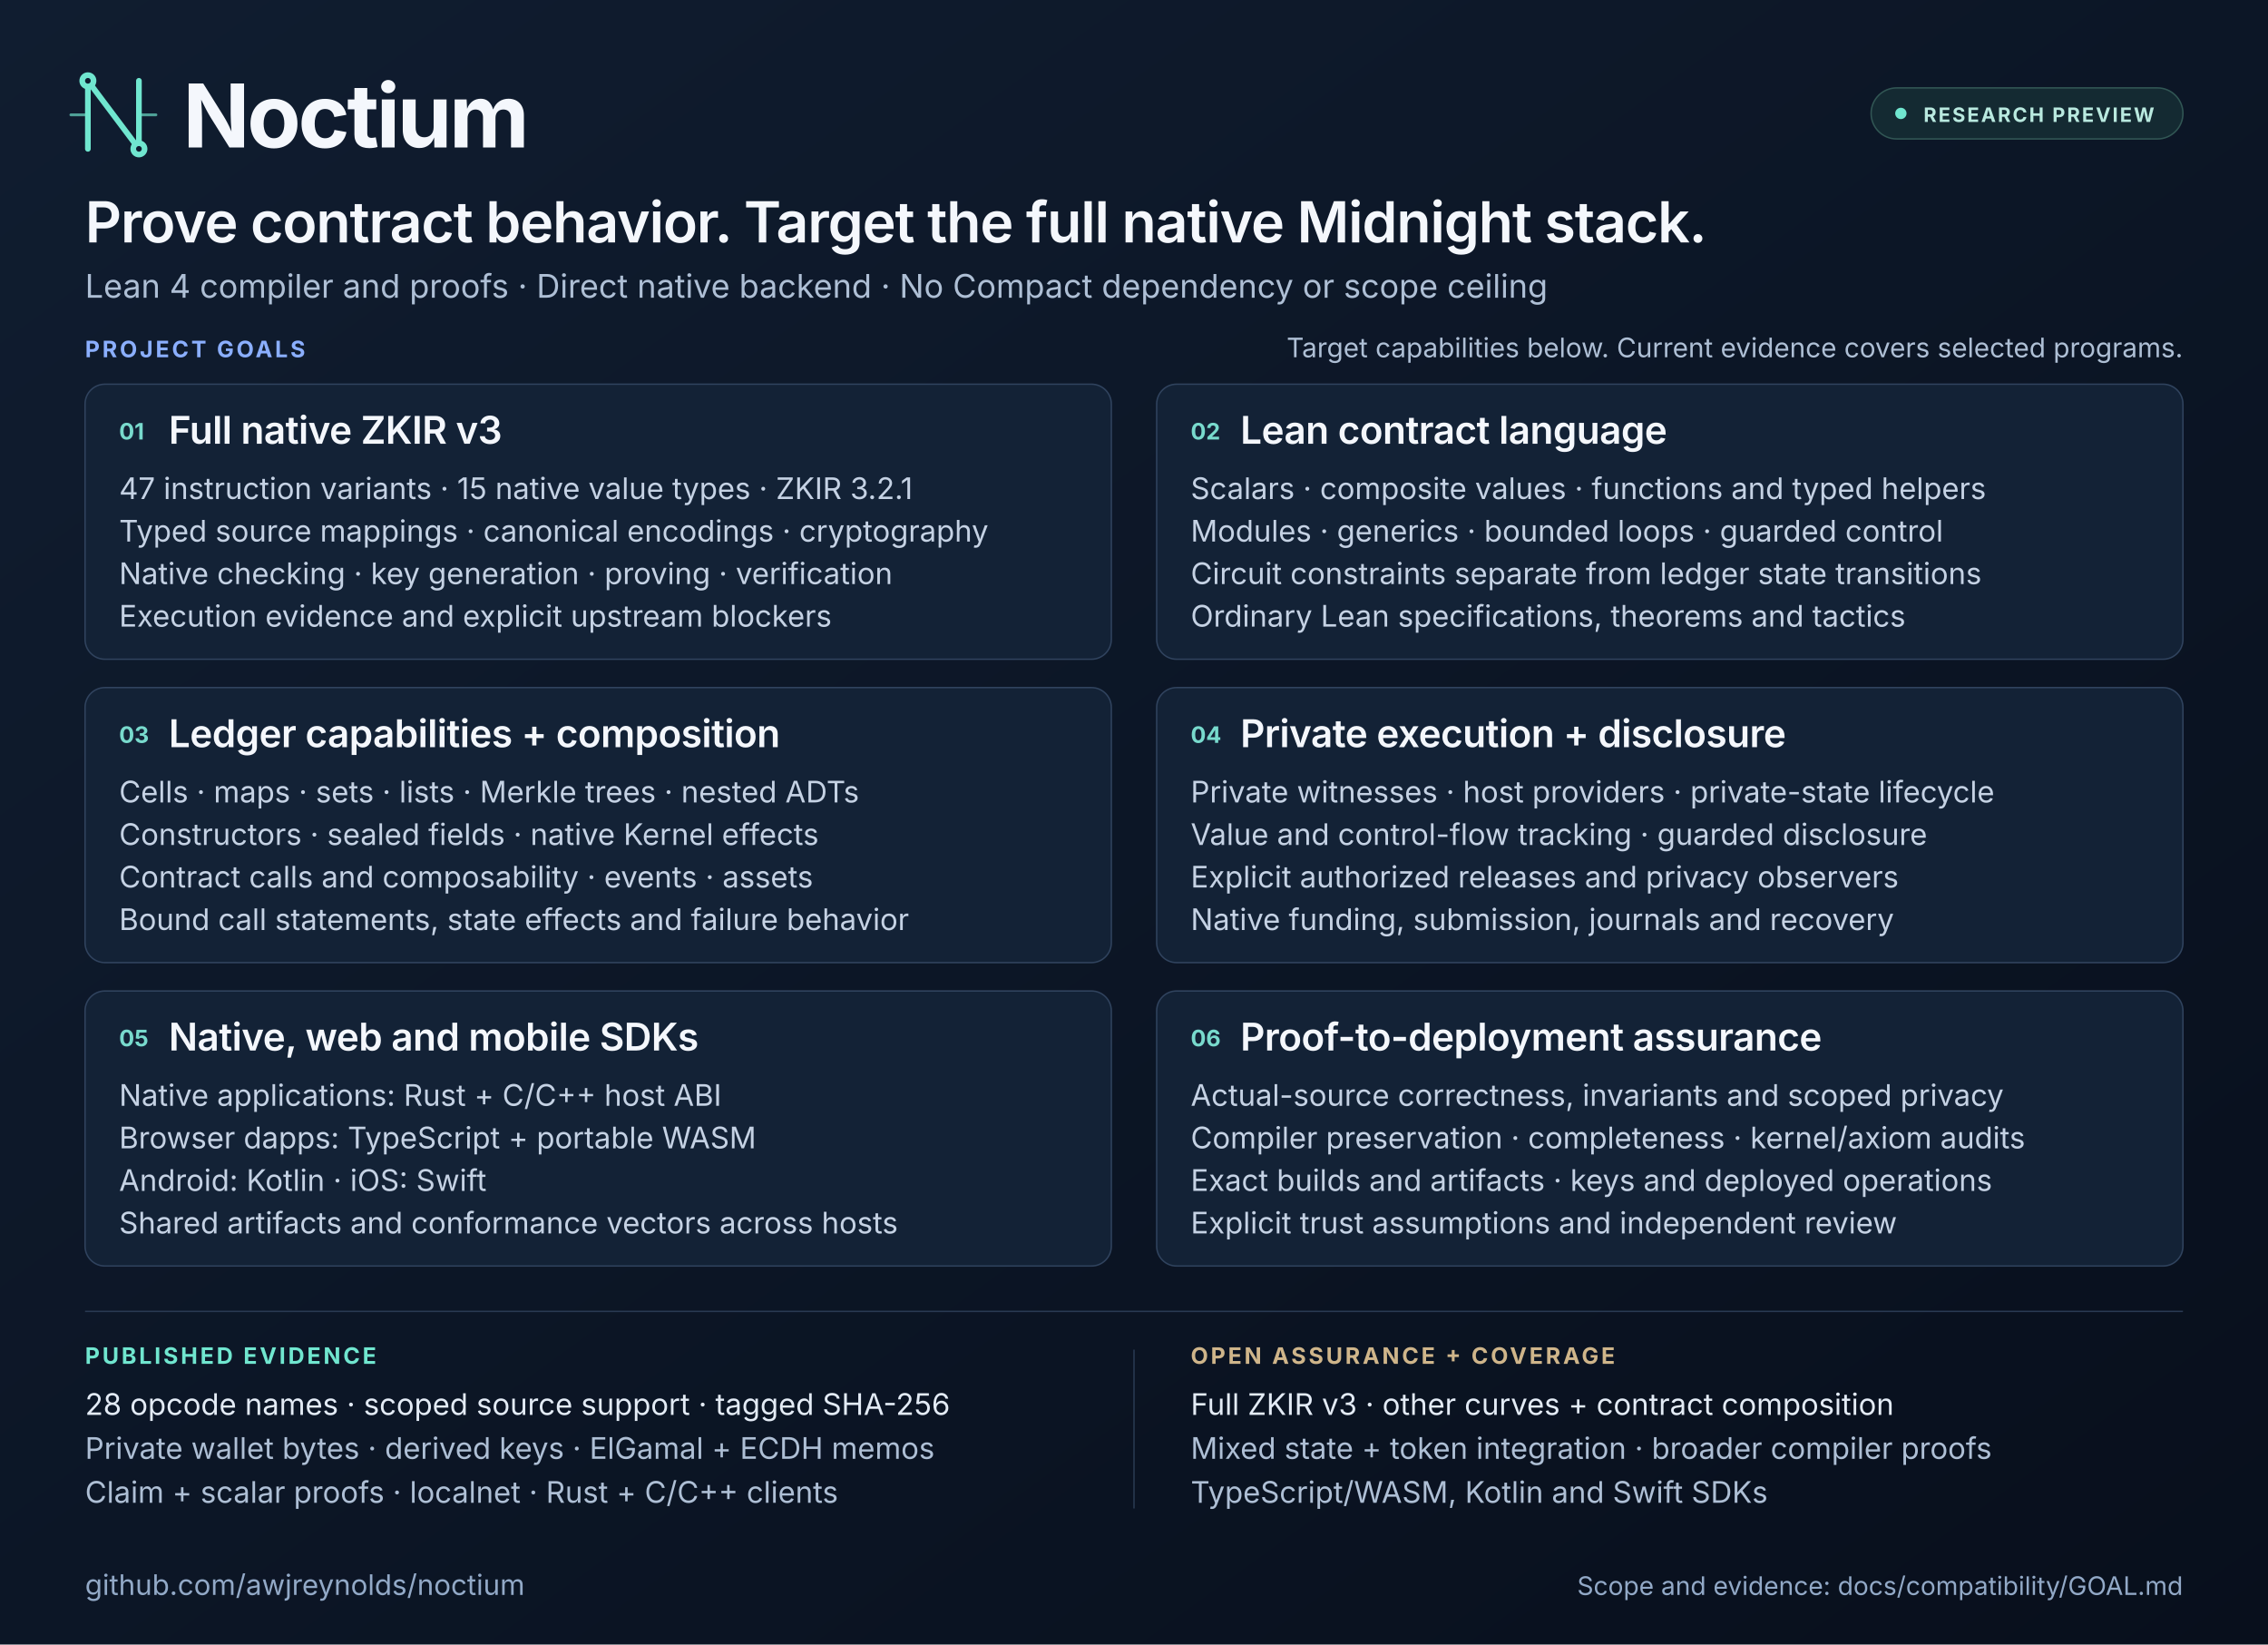
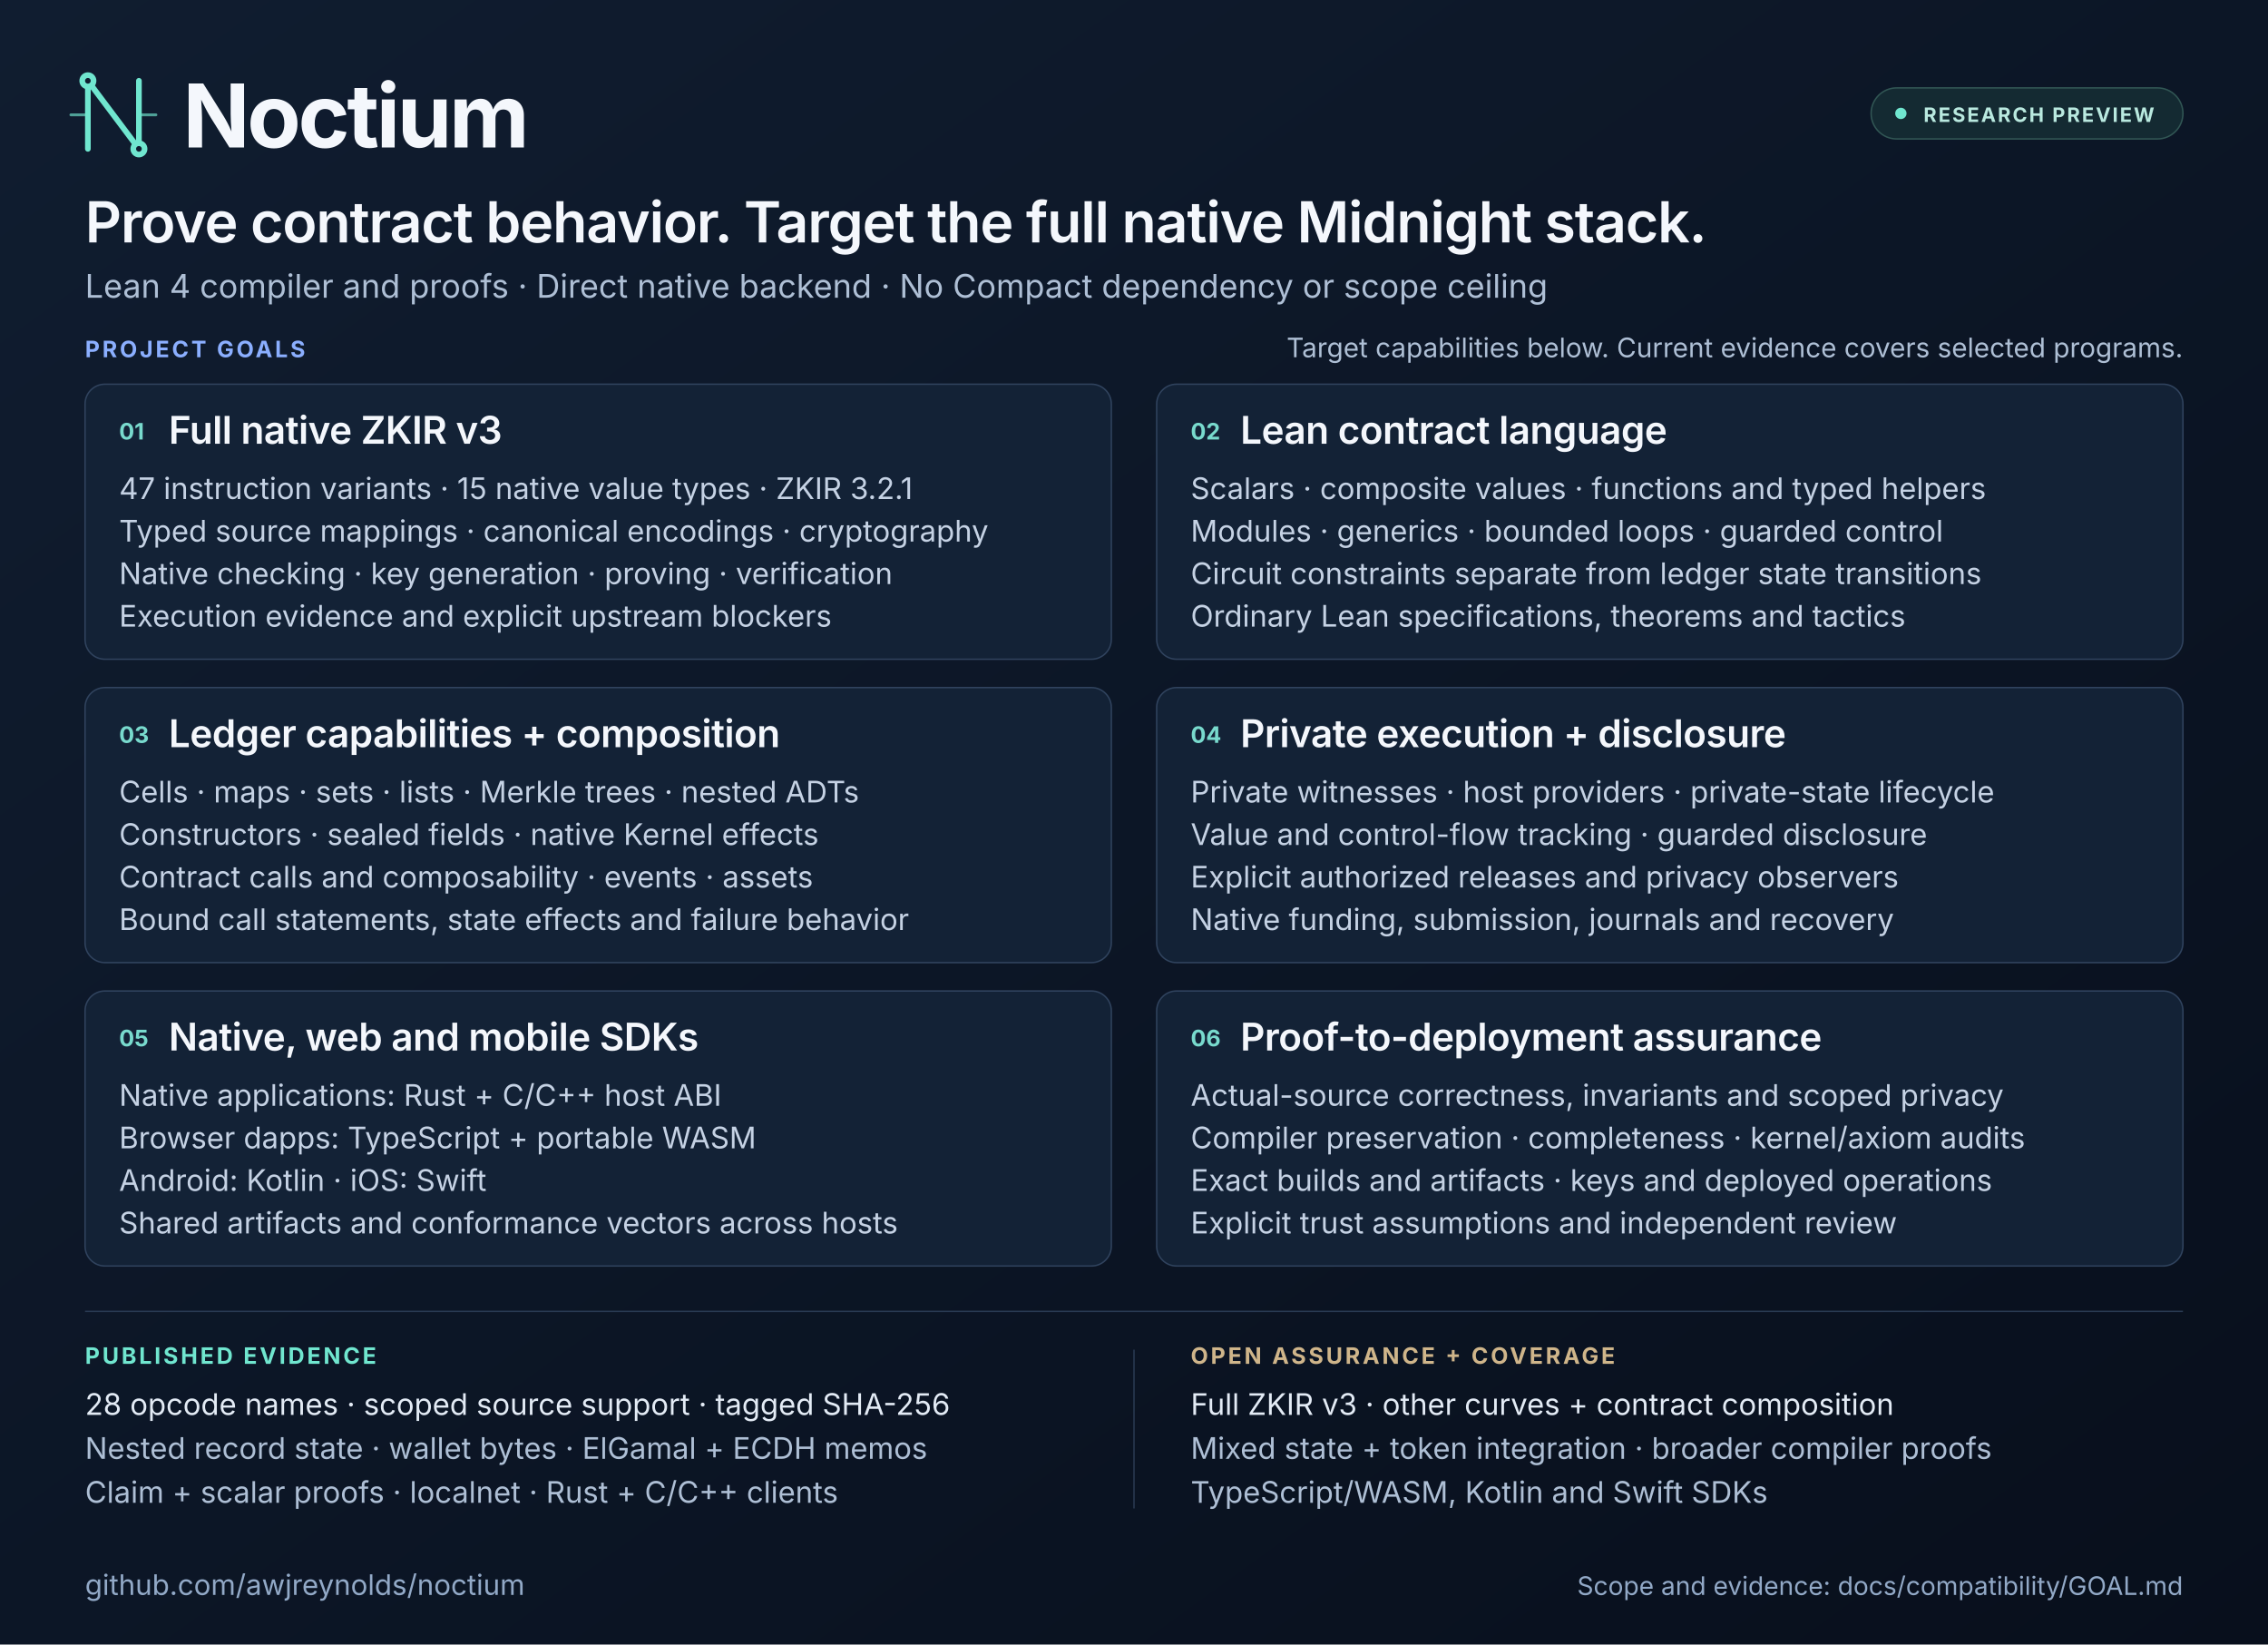
<svg xmlns="http://www.w3.org/2000/svg" width="1600" height="1160" viewBox="0 0 1600 1160" role="img" aria-labelledby="title description">
  <defs>
    <linearGradient id="background" x1="0" y1="0" x2="1" y2="1">
      <stop offset="0" stop-color="#101D30" />
      <stop offset="1" stop-color="#080F1C" />
    </linearGradient>
    <linearGradient id="accent" x1="0" y1="0" x2="1" y2="0">
      <stop offset="0" stop-color="#70E6CF" />
      <stop offset="1" stop-color="#8BAFFF" />
    </linearGradient>
  </defs>
  <rect width="1600" height="1160" fill="url(#background)" />
  <path d="M0 2H1600" stroke="url(#accent)" stroke-width="4" />
  <g stroke="#70E6CF" stroke-width="4" fill="none" stroke-linecap="round" stroke-linejoin="round">
    <path d="M62 105V57L98 105V57" />
    <path d="M50 81H62M98 81H110" stroke-width="2" opacity="0.65" />
    <circle cx="62" cy="57" r="4" fill="#101D30" />
    <circle cx="98" cy="105" r="4" fill="#101D30" />
  </g>
  <g font-family="Inter, Arial, Helvetica, sans-serif">
    <text x="129" y="104" fill="#F4F7FC" font-size="62" font-weight="700" letter-spacing="-2">Noctium</text>
    <rect x="1320" y="62" width="220" height="36" rx="18" fill="#142A32" stroke="#315654" />
    <circle cx="1341" cy="80" r="4" fill="#70E6CF" />
    <text x="1357" y="86" fill="#B9E9DF" font-size="14" font-weight="700" letter-spacing="1.3">RESEARCH PREVIEW</text>
    <text x="60" y="171" fill="#F4F7FC" font-size="40" font-weight="600" letter-spacing="-0.7">Prove contract behavior. Target the full native Midnight stack.</text>
    <text x="60" y="210" fill="#AEBFD5" font-size="23">Lean 4 compiler and proofs · Direct native backend · No Compact dependency or scope ceiling</text>
    <text x="60" y="252" fill="#8BAFFF" font-size="16" font-weight="700" letter-spacing="1.8">PROJECT GOALS</text>
    <text x="1540" y="252" fill="#AEBFD5" font-size="19" text-anchor="end">Target capabilities below. Current evidence covers selected programs.</text>
    <g fill="#132236" stroke="#30435E">
      <rect x="60" y="271" width="724" height="194" rx="14" />
      <rect x="816" y="271" width="724" height="194" rx="14" />
      <rect x="60" y="485" width="724" height="194" rx="14" />
      <rect x="816" y="485" width="724" height="194" rx="14" />
      <rect x="60" y="699" width="724" height="194" rx="14" />
      <rect x="816" y="699" width="724" height="194" rx="14" />
    </g>
    <g fill="#78DACD" font-size="16" font-weight="700">
      <text x="84" y="310">01</text>
      <text x="840" y="310">02</text>
      <text x="84" y="524">03</text>
      <text x="840" y="524">04</text>
      <text x="84" y="738">05</text>
      <text x="840" y="738">06</text>
    </g>
    <g fill="#F4F7FC" font-size="27" font-weight="600" letter-spacing="-0.3">
      <text x="119" y="313">Full native ZKIR v3</text>
      <text x="875" y="313">Lean contract language</text>
      <text x="119" y="527">Ledger capabilities + composition</text>
      <text x="875" y="527">Private execution + disclosure</text>
      <text x="119" y="741">Native, web and mobile SDKs</text>
      <text x="875" y="741">Proof-to-deployment assurance</text>
    </g>
    <g fill="#C5D2E4" font-size="21">
      <text x="84" y="352">47 instruction variants · 15 native value types · ZKIR 3.2.1</text>
      <text x="84" y="382">Typed source mappings · canonical encodings · cryptography</text>
      <text x="84" y="412">Native checking · key generation · proving · verification</text>
      <text x="84" y="442">Execution evidence and explicit upstream blockers</text>
      <text x="840" y="352">Scalars · composite values · functions and typed helpers</text>
      <text x="840" y="382">Modules · generics · bounded loops · guarded control</text>
      <text x="840" y="412">Circuit constraints separate from ledger state transitions</text>
      <text x="840" y="442">Ordinary Lean specifications, theorems and tactics</text>
      <text x="84" y="566">Cells · maps · sets · lists · Merkle trees · nested ADTs</text>
      <text x="84" y="596">Constructors · sealed fields · native Kernel effects</text>
      <text x="84" y="626">Contract calls and composability · events · assets</text>
      <text x="84" y="656">Bound call statements, state effects and failure behavior</text>
      <text x="840" y="566">Private witnesses · host providers · private-state lifecycle</text>
      <text x="840" y="596">Value and control-flow tracking · guarded disclosure</text>
      <text x="840" y="626">Explicit authorized releases and privacy observers</text>
      <text x="840" y="656">Native funding, submission, journals and recovery</text>
      <text x="84" y="780">Native applications: Rust + C/C++ host ABI</text>
      <text x="84" y="810">Browser dapps: TypeScript + portable WASM</text>
      <text x="84" y="840">Android: Kotlin · iOS: Swift</text>
      <text x="84" y="870">Shared artifacts and conformance vectors across hosts</text>
      <text x="840" y="780">Actual-source correctness, invariants and scoped privacy</text>
      <text x="840" y="810">Compiler preservation · completeness · kernel/axiom audits</text>
      <text x="840" y="840">Exact builds and artifacts · keys and deployed operations</text>
      <text x="840" y="870">Explicit trust assumptions and independent review</text>
    </g>
    <path d="M60 925H1540" stroke="#293A52" />
    <text x="60" y="962" fill="#70E6CF" font-size="16" font-weight="700" letter-spacing="1.8">PUBLISHED EVIDENCE</text>
    <text x="60" y="998" fill="#E3EBF5" font-size="21">28 opcode names · scoped source support · tagged SHA-256</text>
-     <text x="60" y="1029" fill="#AEBFD5" font-size="21">Private wallet bytes · derived keys · ElGamal + ECDH memos</text>
+     <text x="60" y="1029" fill="#AEBFD5" font-size="21">Nested record state · wallet bytes · ElGamal + ECDH memos</text>
    <text x="60" y="1060" fill="#AEBFD5" font-size="21">Claim + scalar proofs · localnet · Rust + C/C++ clients</text>
    <path d="M800 952V1064" stroke="#293A52" />
    <text x="840" y="962" fill="#CFB58A" font-size="16" font-weight="700" letter-spacing="1.8">OPEN ASSURANCE + COVERAGE</text>
    <text x="840" y="998" fill="#E3EBF5" font-size="21">Full ZKIR v3 · other curves + contract composition</text>
    <text x="840" y="1029" fill="#AEBFD5" font-size="21">Mixed state + token integration · broader compiler proofs</text>
    <text x="840" y="1060" fill="#AEBFD5" font-size="21">TypeScript/WASM, Kotlin and Swift SDKs</text>
    <text x="60" y="1125" fill="#92A9C7" font-size="20">github.com/awjreynolds/noctium</text>
    <text x="1540" y="1125" fill="#92A9C7" font-size="18" text-anchor="end">Scope and evidence: docs/compatibility/GOAL.md</text>
  </g>
</svg>
